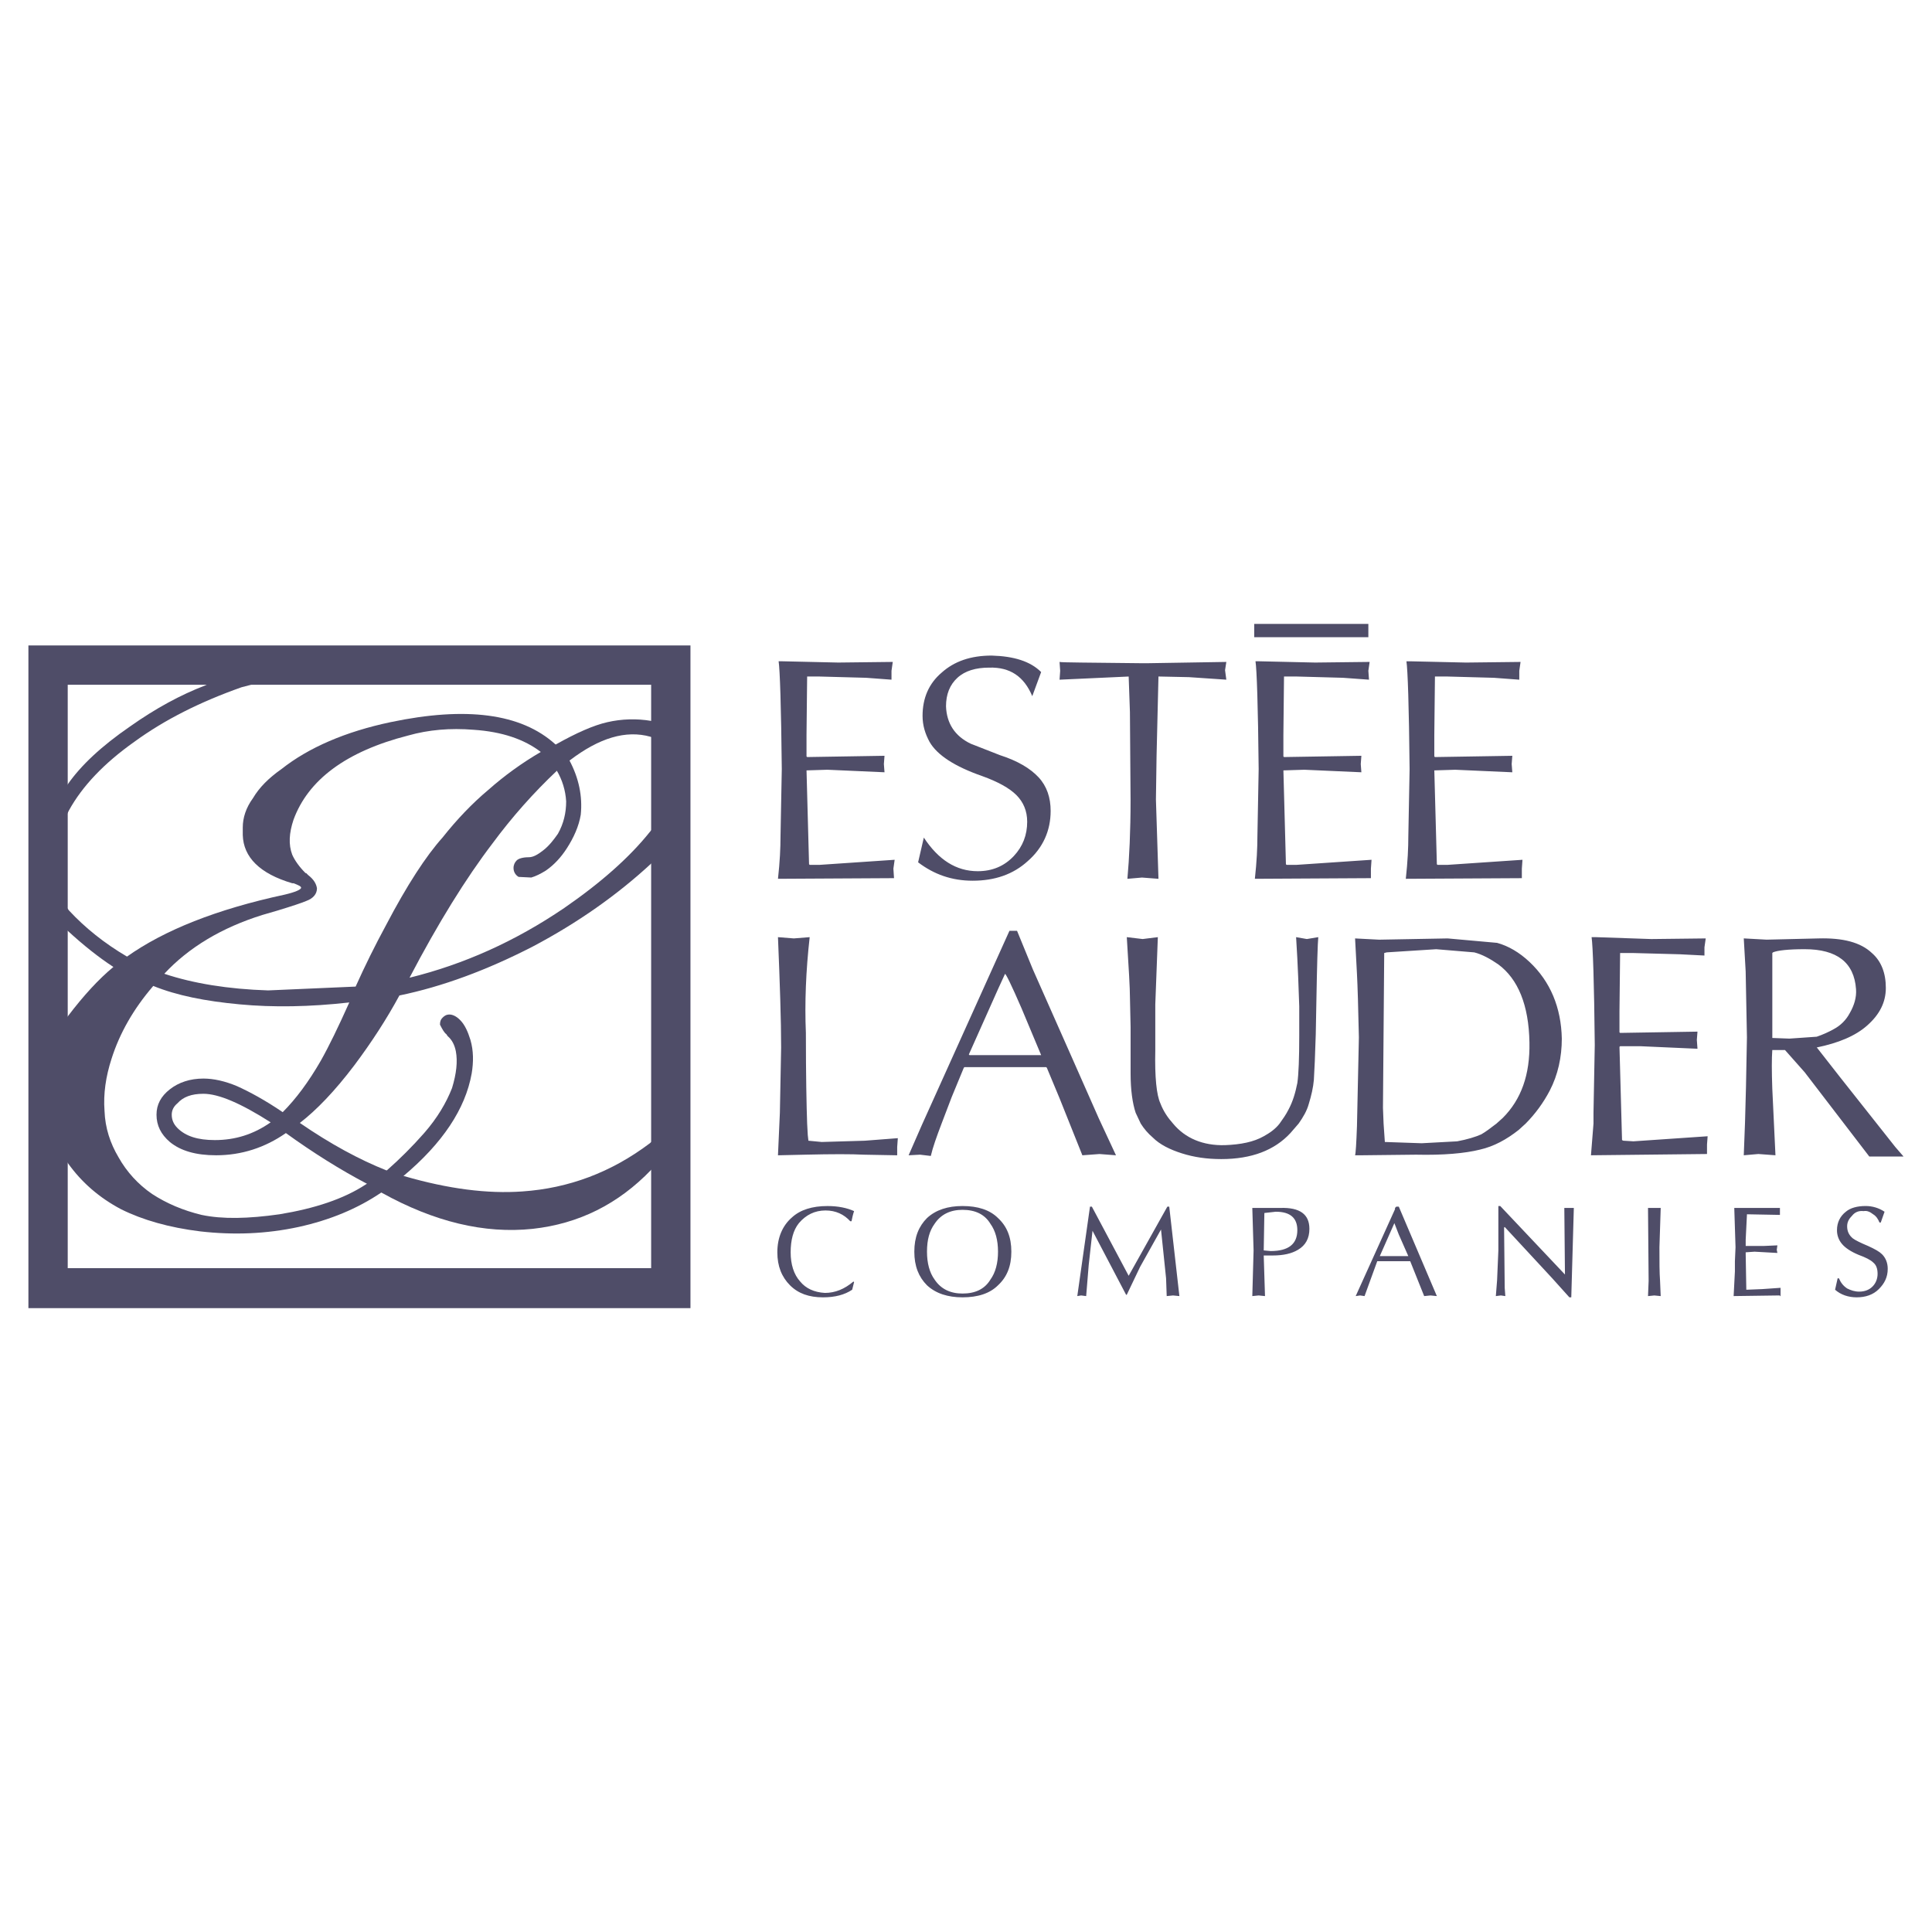
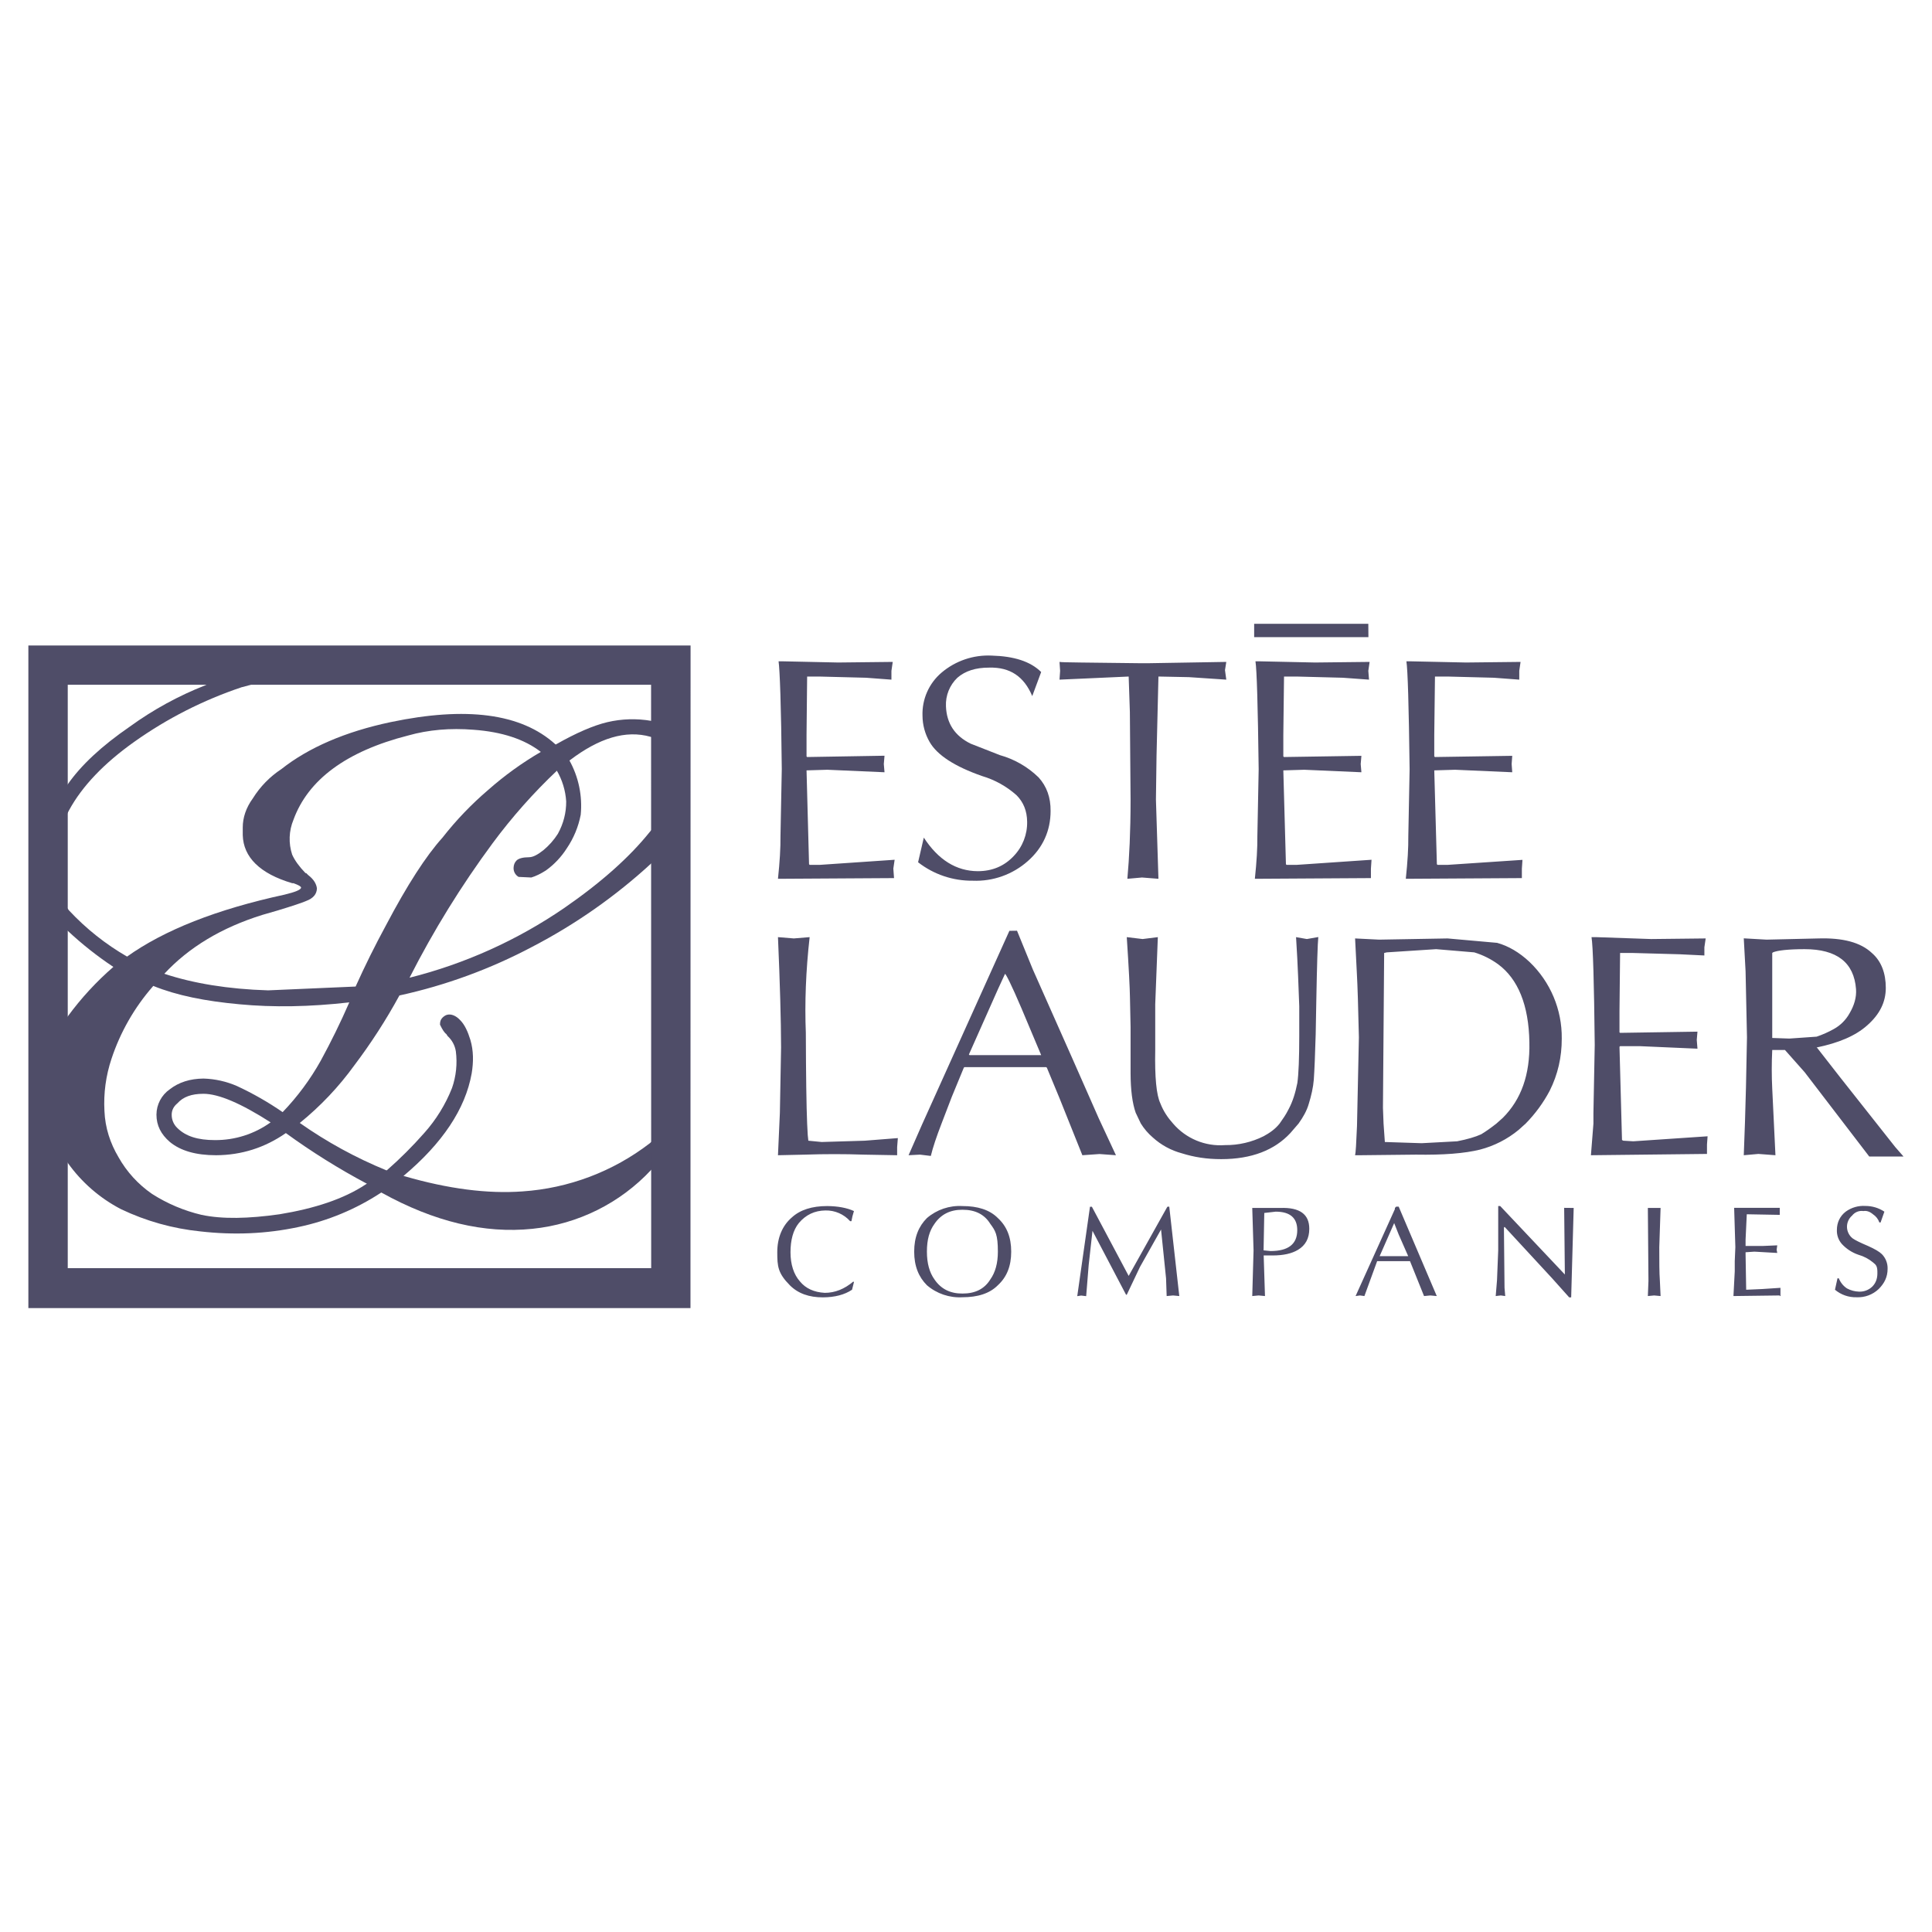
- <svg xmlns="http://www.w3.org/2000/svg" width="2500" height="2500" viewBox="0 0 192.756 192.756">
+ <svg xmlns="http://www.w3.org/2000/svg" width="2500" height="2500" viewBox="0 0 192.76 192.76">
  <g fill-rule="evenodd" clip-rule="evenodd">
-     <path fill="#fff" d="M0 0h192.756v192.756H0V0z" />
-     <path d="M56.044 74.898l.759.949c.949 1.771 1.329 3.606 1.139 5.441-.189 1.139-.696 2.277-1.392 3.353-.569.886-1.266 1.645-2.088 2.214-.506.316-1.013.569-1.455.696l-1.266-.063a1.01 1.01 0 0 1-.506-.886c0-.316.127-.569.316-.759.19-.19.633-.316 1.202-.316.443 0 .886-.253 1.455-.696.569-.443 1.012-1.012 1.456-1.645.569-1.012.822-2.088.822-3.227a6.822 6.822 0 0 0-.949-3.1l-.822-1.076-.759-.759C52.311 73.759 50.097 73 47.25 72.81c-2.341-.189-4.492 0-6.517.57-6.2 1.582-9.997 4.429-11.452 8.415-.443 1.329-.506 2.468-.126 3.479.253.57.696 1.202 1.329 1.835h.063l.19.19c.57.442.822.885.886 1.328 0 .569-.379 1.013-1.076 1.266-.442.189-1.392.506-2.847.949l-1.518.442c-4.05 1.266-7.339 3.227-9.807 5.885l-.569.506-.57.758c-1.898 2.215-3.29 4.619-4.112 7.213-.57 1.771-.823 3.48-.696 5.189.063 1.707.569 3.227 1.392 4.617a10.896 10.896 0 0 0 3.354 3.67c1.455.949 3.1 1.645 4.935 2.088 2.088.443 4.682.381 7.782-.062 3.48-.57 6.39-1.52 8.604-2.975l1.013-.633 1.075-.758a41.236 41.236 0 0 0 3.733-3.734c1.329-1.518 2.214-3.037 2.784-4.492.443-1.455.57-2.656.38-3.668-.126-.633-.38-1.141-.822-1.52l-.127-.189c-.19-.127-.379-.443-.633-.949 0-.316.063-.506.253-.695.189-.189.379-.316.696-.316s.696.189 1.012.506l.063.062c.443.443.759 1.139 1.012 1.961.316 1.076.316 2.215.126 3.354-.632 3.543-2.91 6.961-6.833 10.25l-.506.379-.506.508-1.202.758c-2.341 1.582-5.062 2.721-8.225 3.418-3.227.695-6.454.822-9.807.441-3.1-.379-5.757-1.139-7.909-2.213-2.151-1.141-3.922-2.658-5.314-4.619l-1.202-1.834c-.443-.697-.759-1.646-1.076-2.721-.569-2.215-.443-4.494.38-6.707.316-.822.949-1.963 1.898-3.354 1.582-2.088 3.1-3.732 4.555-4.936l.633-.506.696-.506c3.732-2.658 8.984-4.746 15.753-6.201 1.076-.253 1.646-.506 1.646-.696 0-.126-.253-.253-.759-.442h-.126c-3.227-.949-4.872-2.594-4.935-4.809v-.759c0-.949.316-1.961 1.012-2.911.633-1.075 1.582-2.024 2.847-2.91 2.72-2.151 6.39-3.733 10.882-4.682 7.529-1.582 13.033-.886 16.45 2.214l.632.634z" fill="#4f4d68" />
-     <path d="M67.306 72.747c-.696-.379-1.455-.633-2.341-.823a11.212 11.212 0 0 0-4.366.127c-1.392.316-3.1 1.075-5.125 2.214l-1.519.759a32.837 32.837 0 0 0-5.251 3.796c-1.582 1.329-3.1 2.91-4.555 4.745-1.645 1.835-3.543 4.745-5.631 8.731a91.664 91.664 0 0 0-3.037 6.136l-8.731.381c-3.986-.127-7.466-.697-10.313-1.645l-1.961-.824-1.771-.885c-2.277-1.329-4.239-2.911-5.82-4.619l-.57-.76c-.886-1.455-1.265-2.974-1.139-4.492.063-.696.253-1.582.696-2.594l.886-1.898.127-.253c1.328-2.404 3.479-4.682 6.517-6.833 3.037-2.214 6.58-3.986 10.692-5.441l1.202-.316L27.067 68l2.784.063c.316-.063.569-.126.759-.253.189-.189.253-.316.253-.506-.063-.949-.633-1.456-1.834-1.456-1.203-.063-2.658.253-4.302.823-1.076.316-2.531.886-4.239 1.708-2.468.949-4.935 2.278-7.529 4.112-2.847 1.961-4.872 3.859-6.2 5.758-.822 1.202-1.455 2.277-1.771 3.1l-.888 2.47-.38 1.961c-.443 2.72.569 5.125 3.037 7.086 1.582 1.455 3.1 2.657 4.555 3.606l1.329.822 2.657 1.076c2.341.949 5.188 1.518 8.605 1.834 3.353.316 7.023.254 10.946-.189-1.076 2.404-2.025 4.365-2.847 5.82-1.203 2.088-2.468 3.797-3.796 5.125-1.771-1.201-3.29-2.023-4.556-2.594-1.202-.506-2.341-.758-3.353-.758-1.329 0-2.467.379-3.353 1.074-.886.695-1.329 1.52-1.329 2.531 0 1.076.443 1.961 1.329 2.721 1.075.885 2.594 1.328 4.619 1.328 2.531 0 4.872-.76 6.959-2.215 2.721 1.963 5.441 3.67 8.099 5.062l.379.319 1.076.568c5.251 2.912 10.25 4.113 15.058 3.607 4.619-.506 8.542-2.469 11.832-5.885l2.341-2.34v-2.594l-2.468 2.277c-3.859 2.91-8.099 4.492-12.717 4.809-3.479.252-7.402-.254-11.768-1.52l-1.771-.568c-2.72-1.076-5.631-2.658-8.668-4.746 1.645-1.266 3.48-3.164 5.441-5.758 1.708-2.277 3.227-4.619 4.492-6.959 4.302-.887 8.731-2.531 13.286-4.872 4.556-2.404 8.479-5.188 11.832-8.288l1.139-1.012 1.202-1.202V79.39c-.506 1.076-1.329 2.278-2.468 3.606-2.024 2.531-4.872 5.062-8.542 7.592-4.935 3.354-10.06 5.632-15.438 6.96 2.847-5.441 5.631-9.934 8.289-13.414a54.558 54.558 0 0 1 6.453-7.275l.316-.316.949-.696c2.91-2.214 5.567-3.037 8.035-2.341 1.075.316 1.898.822 2.404 1.519v-2.278h.001zm-47.009 36.38c1.519 0 3.733.949 6.707 2.848-1.708 1.201-3.543 1.771-5.567 1.771-1.708 0-2.911-.381-3.733-1.203-.38-.379-.57-.822-.57-1.328 0-.443.19-.822.57-1.139.568-.633 1.391-.949 2.593-.949z" fill="#4f4d68" />
-     <path d="M68.888 130.512H2.834V64.396h66.053v66.116h.001zm-3.923-3.987H6.757V68.318h58.208v58.207zM140.697 65.977l5.568.127 5.441-.063-.127.886v.886l-2.531-.189-4.617-.127h-1.266l-.064 5.821v2.151l.064.063 7.719-.126-.064.823.064.822-5.695-.253-2.023.063h-.064l.254 9.363.062.063h1.014l7.465-.506-.062.885v.949l-11.578.064c.189-1.708.252-3.1.252-4.239l.127-6.707c-.062-6.327-.189-9.933-.316-10.756h.377zm-4.176.949l.064.886-2.594-.189-4.619-.127h-1.266l-.062 5.821v2.151l.062.063 7.719-.126-.062.823.062.822-5.693-.253-2.025.063h-.062l.252 9.363.064.063h1.012l7.465-.506-.062.885v.949l-11.578.064c.189-1.708.254-3.1.254-4.239l.125-6.707c-.062-6.327-.189-9.933-.316-10.756h.381l5.566.127 5.441-.063-.128.886zm0-4.681h-11.387v1.328h11.387v-1.328zm1.836 32.773l-.254.063-.125 15.438.062 1.58.127 1.836 3.67.127 3.543-.191c1.012-.189 1.834-.441 2.402-.695.443-.252.949-.633 1.52-1.076l.633-.568c1.834-1.836 2.721-4.303 2.658-7.529-.064-3.732-1.141-6.326-3.102-7.781-.822-.57-1.645-1.013-2.404-1.203l-3.795-.316-4.935.315zm-.759-1.266l6.834-.126 4.934.443c1.139.316 2.215.949 3.229 1.898 2.086 1.961 3.162 4.555 3.227 7.656 0 1.834-.381 3.605-1.203 5.188a13.736 13.736 0 0 1-2.404 3.289l-.695.633c-1.203.949-2.469 1.646-3.859 1.963-1.52.379-3.67.568-6.391.506l-5.568.062h-.506c.064-.189.127-1.201.189-2.91l.191-8.857c-.064-3.037-.127-5.125-.191-6.326l-.189-3.544 2.402.125zm21.638-.252l5.504.189 5.441-.063-.127.886v.822l-2.467-.126-4.682-.126h-1.266l-.064 5.821v2.088l.064.062 7.719-.127-.064.822.064.887-5.695-.254h-2.023l-.064.064.254 9.301.127.062 1.012.062 7.402-.506-.062.824v.947l-11.578.127.252-3.164v-1.074l.127-6.77c-.062-6.264-.189-9.871-.316-10.756h.442v.002zm22.207.126c2.404-.063 4.176.379 5.314 1.455.949.823 1.393 2.024 1.393 3.479s-.633 2.658-1.836 3.732c-1.201 1.076-2.91 1.771-5.061 2.215l.062.064 2.277 2.91 5.506 6.959.822.949h-3.418l-6.453-8.416-1.961-2.213h-1.266c-.062.822-.062 2.088 0 3.859l.316 6.643-1.707-.127-1.455.127.125-3.289c.064-1.836.127-4.682.191-8.479l-.127-6.58-.189-3.29 2.277.126 5.19-.124zm-4.619 1.455v8.477l1.709.064 2.721-.189a10.128 10.128 0 0 0 1.707-.76 3.817 3.817 0 0 0 1.582-1.582c.443-.76.697-1.582.633-2.404-.189-2.658-1.898-3.986-5.125-3.986-1.645 0-2.721.126-3.162.316l-.065.064zM81.731 67.496h-1.202l-.063 5.821v2.151l.063.063 7.719-.126-.063.823.063.822-5.694-.253-2.024.063h-.063l.252 9.363.063.063h1.012l7.466-.506-.126.885.063.949-11.578.064c.19-1.708.253-3.1.253-4.239l.127-6.707c-.063-6.327-.19-9.933-.316-10.756h.379l5.568.127 5.441-.063-.126.886v.886l-2.531-.189-4.683-.127zM79.2 93.626l1.582-.126c-.379 3.354-.506 6.581-.379 9.553 0 4.24.063 7.275.126 9.047l.063 1.141.063.568 1.329.127 4.302-.127 3.29-.254-.063.887v.822l-3.353-.062c-1.203-.064-3.101-.064-5.821 0l-2.721.062.19-4.238.126-6.518c0-2.721-.126-6.391-.316-11.008l1.582.126zm12.97-10.06c1.456 2.215 3.227 3.354 5.378 3.354 1.455 0 2.656-.506 3.605-1.519.887-.949 1.33-2.088 1.33-3.417 0-1.076-.381-1.961-1.076-2.657-.695-.696-1.836-1.329-3.416-1.898-2.721-.949-4.493-2.088-5.252-3.417-.442-.822-.695-1.645-.695-2.594 0-1.771.632-3.227 1.897-4.303 1.266-1.139 2.911-1.708 5-1.708 2.213.063 3.859.569 4.934 1.645l-.885 2.404c-.822-1.961-2.215-2.911-4.303-2.847-1.328 0-2.404.316-3.164 1.013-.759.696-1.139 1.645-1.139 2.847.063 1.708.886 2.974 2.468 3.733l2.911 1.139c1.771.569 3.037 1.328 3.859 2.214.822.886 1.201 2.025 1.201 3.354 0 1.961-.76 3.67-2.277 4.998-1.455 1.329-3.289 1.962-5.504 1.962-2.088 0-3.86-.633-5.442-1.835l.57-2.468zm26.447-16.007l-2.975-.063h-.062l-.189 7.909-.064 4.366.254 7.909-1.645-.127-1.455.127c.189-2.088.316-4.746.316-7.846l-.064-8.794-.125-3.543-6.896.316.062-.886-.062-.886c.189.063 2.846.063 7.971.126h.949l7.719-.126-.127.822.127.949-3.734-.253zm-17.146 25.308l1.582 3.86 3.924 8.857 2.656 6.01 1.709 3.67-1.645-.127-1.709.127-2.277-5.693-1.266-3.037-.064-.064H96.22l-.063.064-1.202 2.91-1.013 2.656c-.506 1.33-.886 2.404-1.075 3.229l-1.076-.127-1.139.062 1.329-3.037 8.732-19.36h.758zm14.047.633l-.254 6.706v4.557c-.062 2.721.127 4.492.506 5.314.316.822.76 1.455 1.266 2.023 1.203 1.455 2.975 2.215 5.188 2.152 1.582-.062 2.848-.316 3.859-.887.57-.316 1.141-.695 1.582-1.266.316-.441.633-.885.887-1.391.443-.822.695-1.709.885-2.658.127-.885.189-2.467.189-4.744v-2.91c-.062-1.709-.125-3.986-.314-6.897l1.074.189 1.139-.189c-.062.632-.125 2.784-.189 6.389l-.062 3.291c-.064 2.088-.127 3.605-.189 4.555-.064.76-.254 1.582-.508 2.404-.189.697-.568 1.33-1.012 1.961l-.822.949c-1.582 1.709-3.859 2.594-6.896 2.594-1.455 0-2.721-.189-3.922-.568-1.203-.379-2.215-.885-2.91-1.582a6.042 6.042 0 0 1-1.203-1.393l-.506-1.074c-.316-.949-.506-2.277-.506-3.924v-4.617l-.064-2.912c0-1.012-.125-3.036-.316-6.073l1.582.189 1.516-.188zm1.138 26.889l1.012 8.922-.633-.064-.633.064-.062-1.773-.506-4.871-2.088 3.732-1.33 2.785h-.062L109 122.793l-.379 3.416-.254 3.102-.506-.064-.379.064 1.266-8.922h.189l3.67 6.896 3.859-6.896h.19zm11.073.127c1.961-.064 2.91.633 2.91 2.088 0 .949-.381 1.645-1.139 2.088-.633.379-1.455.568-2.531.568h-.887l.127 4.051-.633-.064-.633.064.127-4.557-.127-4.238h2.786zm-23.854-15.248l-1.961-4.682c-1.012-2.342-1.582-3.48-1.645-3.416l-.697 1.518-2.91 6.518.063.062h7.15zm-5.061 16.83c-.57-.949-1.52-1.393-2.784-1.393-1.203 0-2.152.443-2.784 1.393-.507.695-.76 1.58-.76 2.783 0 1.139.253 2.088.76 2.783.632.949 1.581 1.393 2.784 1.393 1.265 0 2.214-.443 2.784-1.393.506-.695.758-1.645.758-2.783s-.252-2.088-.758-2.783zm.758 6.136c-.822.822-2.023 1.201-3.542 1.201-1.456 0-2.658-.379-3.543-1.201-.822-.822-1.265-1.898-1.265-3.354s.443-2.531 1.265-3.354c.886-.822 2.088-1.201 3.543-1.201 1.519 0 2.72.379 3.542 1.201.887.822 1.33 1.898 1.33 3.354s-.443 2.532-1.33 3.354zm26.51-3.48l.697.064c1.771 0 2.656-.697 2.656-2.088 0-1.203-.695-1.836-2.15-1.836l-1.139.127-.064 3.733zm-40.871-3.922c-.127.379-.19.695-.254 1.012h-.126c-.633-.695-1.455-1.076-2.467-1.076-1.076 0-1.961.443-2.658 1.266-.569.697-.822 1.709-.822 2.91 0 1.203.316 2.215.949 2.912.57.695 1.392 1.074 2.467 1.139 1.013 0 1.962-.381 2.848-1.139l.063.062-.19.76c-.759.506-1.708.758-2.91.758-1.392 0-2.468-.379-3.29-1.201s-1.266-1.898-1.266-3.291c0-1.455.506-2.656 1.456-3.479.822-.76 2.024-1.139 3.543-1.139 1.075 0 1.961.19 2.657.506zm92.373 0v.379l-3.289-.062-.127 2.529v.633h1.771l1.391-.062-.062.443.062.316-2.277-.127-.885.062v.191l.062 3.543 1.582-.064 1.834-.127v.824h-.062v-.064l-4.619.064.127-2.469v-1.012l.062-1.393-.125-3.922h4.555v.318zm10.439.063l-.379 1.076h-.127c-.127-.316-.316-.633-.633-.822-.316-.254-.633-.381-.949-.316-.506-.064-.887.127-1.139.443-.316.316-.506.633-.506 1.074 0 .506.189.887.568 1.203.254.189.76.441 1.52.758.695.316 1.139.57 1.391.824.381.379.57.885.57 1.455 0 .822-.316 1.455-.887 2.023-.568.57-1.328.822-2.213.822-.822 0-1.582-.252-2.152-.758l.254-1.141h.127c.189.443.441.76.822 1.014.379.189.758.316 1.201.316.57 0 1.012-.189 1.328-.506.318-.316.508-.76.508-1.266s-.127-.887-.443-1.139c-.254-.254-.76-.506-1.455-.76-.76-.316-1.328-.695-1.645-1.076a2.085 2.085 0 0 1-.508-1.391c0-.76.316-1.393.887-1.836.443-.379 1.139-.568 1.961-.568a3.373 3.373 0 0 1 1.899.571zm-31.002-.379l-.254 8.92h-.189l-1.707-1.898-4.746-5.123-.062.062.062 6.01.062.824-.441-.064-.506.064.125-1.582.127-2.975v-4.428h.189l6.455 6.832-.064-6.643h.949v.001zm8.668 0l-.127 3.922c0 1.455 0 2.531.062 3.354l.064 1.52-.633-.064-.633.064.062-1.52-.062-7.275h1.267v-.001zm-26.382-.127h.252l3.797 8.922-.633-.064-.633.064-1.393-3.48h-3.289l-1.266 3.48-.443-.064-.441.064 3.922-8.668v-.127l.127-.127zm-.19 1.644l-1.455 3.291h2.846l-.949-2.152-.442-1.139z" fill="#4f4d68" />
+     <path fill="#fff" d="M0 0h192.76v192.76H0z" />
+     <path fill="#4f4d68" d="m56.04 74.9.76.95a9.3 9.3 0 0 1 1.14 5.44 9 9 0 0 1-1.39 3.35 8 8 0 0 1-2.09 2.21c-.5.32-1.01.57-1.45.7l-1.27-.06a1 1 0 0 1-.5-.89q.01-.47.31-.76c.2-.19.63-.31 1.2-.31.45 0 .89-.26 1.46-.7a7 7 0 0 0 1.45-1.64q.84-1.53.83-3.23a7 7 0 0 0-.95-3.1l-.82-1.08-.76-.76q-2.45-1.9-6.71-2.21-3.5-.28-6.52.57c-6.2 1.58-10 4.43-11.45 8.41a5 5 0 0 0-.13 3.48q.39.87 1.33 1.84h.07l.19.19c.57.44.82.88.88 1.33q-.02.87-1.07 1.26-.67.29-2.85.95l-1.52.44q-6.1 1.9-9.8 5.89l-.57.5-.57.76a21 21 0 0 0-4.12 7.22 14 14 0 0 0-.7 5.18c.07 1.71.58 3.23 1.4 4.62a11 11 0 0 0 3.35 3.67 16 16 0 0 0 4.94 2.09c2.09.44 4.68.38 7.78-.06 3.48-.57 6.4-1.52 8.6-2.98l1.02-.63 1.07-.76a41 41 0 0 0 3.74-3.73 15 15 0 0 0 2.78-4.5 8 8 0 0 0 .38-3.66 2.6 2.6 0 0 0-.82-1.52l-.13-.2q-.27-.18-.63-.94c0-.32.06-.5.25-.7.19-.18.38-.31.7-.31s.7.19 1 .5l.07.07c.44.44.76 1.14 1.01 1.96.32 1.07.32 2.21.13 3.35q-.95 5.32-6.83 10.25l-.5.38-.52.5-1.2.77a24 24 0 0 1-8.22 3.42c-3.23.69-6.46.82-9.8.44a24 24 0 0 1-7.92-2.22 15 15 0 0 1-5.31-4.62l-1.2-1.83c-.45-.7-.76-1.65-1.08-2.72-.57-2.22-.44-4.5.38-6.7q.48-1.26 1.9-3.36a30 30 0 0 1 4.55-4.94l.64-.5.7-.51q5.59-4 15.74-6.2 1.63-.39 1.65-.7 0-.17-.76-.44h-.12c-3.23-.95-4.88-2.6-4.94-4.8v-.77c0-.95.32-1.96 1.01-2.9a9.5 9.5 0 0 1 2.85-2.92c2.72-2.15 6.39-3.73 10.88-4.68 7.53-1.58 13.03-.89 16.45 2.21z" />
+     <path fill="#4f4d68" d="M67.3 72.75a9 9 0 0 0-2.33-.83 11 11 0 0 0-4.37.13q-2.1.5-5.13 2.22l-1.51.75a33 33 0 0 0-5.26 3.8 33 33 0 0 0-4.55 4.75q-2.48 2.75-5.63 8.73a92 92 0 0 0-3.04 6.13l-8.73.38c-3.99-.12-7.47-.7-10.31-1.64l-1.96-.83-1.77-.88a25 25 0 0 1-5.82-4.62l-.57-.76a7.4 7.4 0 0 1-1.14-4.5c.06-.69.25-1.57.7-2.59l.88-1.9.13-.25q1.96-3.6 6.51-6.83a41 41 0 0 1 10.7-5.44l1.2-.32 1.77-.25 2.78.06q.48-.07.76-.25c.19-.19.25-.32.25-.5-.06-.96-.63-1.46-1.83-1.46-1.2-.06-2.66.25-4.3.82-1.08.32-2.53.89-4.24 1.7a34 34 0 0 0-7.53 4.12c-2.85 1.96-4.87 3.86-6.2 5.76a17 17 0 0 0-1.77 3.1l-.89 2.47-.38 1.96c-.44 2.72.57 5.12 3.04 7.09a35 35 0 0 0 4.55 3.6l1.33.82 2.66 1.08c2.34.95 5.19 1.52 8.6 1.83q5.06.48 10.95-.19a73 73 0 0 1-2.85 5.82 25 25 0 0 1-3.8 5.13 31 31 0 0 0-4.55-2.6 9 9 0 0 0-3.35-.75q-2.01.02-3.36 1.07a3.1 3.1 0 0 0-1.33 2.53c0 1.08.45 1.96 1.33 2.72q1.6 1.33 4.62 1.33 3.81-.02 6.96-2.21a68 68 0 0 0 8.1 5.06l.38.32 1.08.57q7.86 4.35 15.05 3.6a18.8 18.8 0 0 0 11.84-5.88l2.34-2.34v-2.6l-2.47 2.28a23.4 23.4 0 0 1-12.72 4.81q-5.22.38-11.77-1.52l-1.77-.57a44 44 0 0 1-8.67-4.74 30 30 0 0 0 5.45-5.76 56 56 0 0 0 4.49-6.96 52 52 0 0 0 13.28-4.87 55 55 0 0 0 11.84-8.3l1.13-1 1.2-1.2v-4.56a17 17 0 0 1-2.46 3.6q-3.04 3.8-8.54 7.6a48 48 0 0 1-15.44 6.96 95 95 0 0 1 8.29-13.42 55 55 0 0 1 6.45-7.27l.32-.32.95-.7c2.9-2.2 5.56-3.03 8.03-2.33a4.4 4.4 0 0 1 2.4 1.51zm-47 36.38q2.26 0 6.7 2.85a9.4 9.4 0 0 1-5.56 1.77c-1.71 0-2.91-.38-3.74-1.2a1.8 1.8 0 0 1-.57-1.33q0-.67.57-1.14c.57-.64 1.4-.95 2.6-.95" />
+     <path fill="#4f4d68" d="M68.89 130.51H2.83V64.4H68.9zm-3.92-3.98H6.76V68.32h58.2zm75.73-60.55 5.57.12 5.44-.06-.13.89v.88l-2.53-.19-4.62-.12h-1.26l-.07 5.82v2.15l.07.06 7.71-.12-.06.82.06.82-5.7-.25-2.01.06h-.07l.26 9.36.06.07h1.01l7.47-.5-.06.88v.94l-11.58.07q.27-2.54.25-4.24l.13-6.7q-.12-9.51-.32-10.76zm-4.18.95.07.88-2.6-.19-4.62-.12h-1.26l-.07 5.82v2.15l.07.06 7.72-.12-.07.82.07.82-5.7-.25-2.02.06h-.07l.26 9.36.06.07h1.01l7.47-.51-.06.89v.94l-11.58.07q.27-2.55.25-4.24l.13-6.7q-.12-9.51-.32-10.76h.38l5.57.12 5.44-.06zm0-4.69h-11.39v1.33h11.4zm1.84 32.78-.26.06-.12 15.44.06 1.58.13 1.84 3.67.12 3.54-.19q1.53-.3 2.4-.7.67-.4 1.52-1.07l.64-.57c1.83-1.83 2.72-4.3 2.65-7.53-.06-3.73-1.14-6.32-3.1-7.78a8 8 0 0 0-2.4-1.2l-3.8-.32zm-.76-1.27 6.83-.12 4.94.44q1.7.47 3.23 1.9a10.4 10.4 0 0 1 3.22 7.65q.01 2.78-1.2 5.2a14 14 0 0 1-2.4 3.28l-.7.63a10 10 0 0 1-3.86 1.97q-2.3.57-6.39.5l-5.57.06h-.5c.06-.19.12-1.2.19-2.9l.19-8.86q-.1-4.54-.2-6.33l-.18-3.54zm21.64-.25 5.5.19 5.44-.06-.13.88v.82l-2.46-.12-4.68-.13h-1.27l-.06 5.82v2.1l.06.05 7.72-.12-.07.82.07.88-5.7-.25h-2.02l-.06.06.25 9.3.13.07 1 .06 7.41-.5-.06.82v.94l-11.58.13.25-3.16v-1.08l.13-6.77q-.1-9.41-.32-10.75zm22.2.13c2.4-.07 4.18.38 5.32 1.45.95.82 1.39 2.03 1.39 3.48s-.63 2.66-1.84 3.73c-1.2 1.08-2.9 1.77-5.06 2.22l.07.06 2.27 2.91 5.5 6.96.83.95h-3.42l-6.45-8.42-1.96-2.21h-1.27a39 39 0 0 0 0 3.86l.32 6.64-1.7-.13-1.46.13.12-3.29q.1-2.76.2-8.48l-.14-6.58-.18-3.29 2.27.13zm-4.62 1.45v8.48l1.71.06 2.72-.19a10 10 0 0 0 1.71-.76 4 4 0 0 0 1.58-1.58c.45-.76.7-1.58.64-2.4q-.3-3.99-5.13-3.99c-1.64 0-2.72.13-3.16.32zM81.73 67.5h-1.2l-.06 5.82v2.15l.06.06 7.72-.13-.07.83.07.82-5.7-.25-2.02.06h-.06l.25 9.36.06.07h1.01l7.47-.51-.13.88.07.95-11.58.07q.27-2.55.25-4.24l.13-6.7c-.06-6.34-.2-9.94-.32-10.76h.38l5.57.12 5.44-.06-.13.89v.88l-2.53-.19zM79.2 93.63l1.58-.13c-.38 3.35-.5 6.58-.38 9.55q.02 6.38.13 9.05l.06 1.14.06.57 1.33.13 4.3-.13 3.3-.26-.07.9v.81l-3.35-.06a85 85 0 0 0-5.82 0l-2.72.06.19-4.23.12-6.52q-.01-4.09-.31-11.01zm12.97-10.06q2.17 3.33 5.38 3.35 2.18 0 3.6-1.52a4.8 4.8 0 0 0 1.33-3.42q-.02-1.61-1.07-2.65a9 9 0 0 0-3.42-1.9c-2.72-.95-4.5-2.09-5.25-3.42a5.3 5.3 0 0 1-.7-2.6 5.4 5.4 0 0 1 1.9-4.3 7.2 7.2 0 0 1 5-1.7c2.21.06 3.86.57 4.94 1.64l-.89 2.4c-.82-1.95-2.21-2.9-4.3-2.84q-2-.01-3.17 1.01a3.7 3.7 0 0 0-1.14 2.85q.1 2.57 2.47 3.73l2.91 1.14a9 9 0 0 1 3.86 2.22q1.22 1.34 1.2 3.35c0 1.96-.76 3.67-2.27 5a7.8 7.8 0 0 1-5.5 1.96 8.7 8.7 0 0 1-5.45-1.84zm26.45-16.01-2.98-.06h-.06l-.19 7.9-.06 4.37.25 7.91-1.64-.13-1.46.13c.19-2.09.32-4.75.32-7.85l-.07-8.79-.12-3.54-6.9.31.06-.88-.06-.89c.2.06 2.85.06 7.97.13h.95l7.72-.13-.13.82.13.95zm-17.15 25.3 1.58 3.87 3.93 8.85 2.65 6.01 1.71 3.67-1.64-.12-1.71.12-2.28-5.69-1.26-3.04-.07-.06h-8.16l-.06.06-1.2 2.91-1.02 2.66q-.77 1.99-1.07 3.23l-1.08-.13-1.14.06 1.33-3.03 8.73-19.36zm14.05.64-.26 6.7v4.56q-.08 4.08.51 5.32c.32.82.76 1.45 1.27 2.02a6.2 6.2 0 0 0 5.18 2.15 8.4 8.4 0 0 0 3.86-.89c.57-.31 1.14-.69 1.59-1.26.31-.44.63-.89.88-1.4.44-.81.7-1.7.89-2.65q.19-1.34.19-4.74v-2.91c-.07-1.71-.13-3.99-.32-6.9l1.08.19 1.14-.2q-.1.98-.2 6.4l-.06 3.29q-.09 3.13-.19 4.55c-.06.76-.25 1.59-.5 2.4-.2.7-.57 1.34-1.02 1.97l-.82.95c-1.58 1.7-3.86 2.6-6.9 2.6-1.45 0-2.71-.2-3.92-.58a7 7 0 0 1-2.9-1.58 6 6 0 0 1-1.2-1.4l-.51-1.07q-.5-1.43-.51-3.92v-4.62l-.06-2.9q-.02-1.52-.32-6.08l1.58.19zm1.14 26.89 1 8.92-.62-.06-.64.06-.06-1.77-.5-4.87-2.1 3.73-1.32 2.78h-.07L109 122.8l-.38 3.42-.25 3.1-.5-.06-.39.06 1.27-8.92h.19l3.67 6.9 3.86-6.9zm11.07.13c1.96-.07 2.9.63 2.9 2.08q0 1.43-1.13 2.1-.93.56-2.53.56h-.89l.13 4.05-.63-.06-.64.06.13-4.56-.13-4.23zm-23.85-15.25-1.97-4.68c-1-2.35-1.58-3.48-1.64-3.42l-.7 1.52-2.9 6.52.06.06zM98.8 122.1q-.87-1.41-2.78-1.4-1.82-.01-2.78 1.4c-.51.7-.76 1.58-.76 2.78q0 1.73.76 2.78.96 1.41 2.78 1.4 1.91.01 2.78-1.4.76-1.06.76-2.78c0-1.72-.25-2.09-.76-2.78m.76 6.13c-.82.83-2.02 1.2-3.54 1.2a5 5 0 0 1-3.54-1.2c-.82-.82-1.27-1.9-1.27-3.35s.45-2.53 1.27-3.35a5 5 0 0 1 3.54-1.2c1.52 0 2.72.37 3.54 1.2.89.82 1.33 1.9 1.33 3.35s-.44 2.53-1.33 3.35m26.51-3.48.7.07q2.66 0 2.66-2.09c0-1.2-.7-1.84-2.15-1.84l-1.14.13zm-40.87-3.92q-.18.56-.25 1.01h-.13a3.2 3.2 0 0 0-2.47-1.07q-1.61.02-2.65 1.26c-.57.7-.83 1.71-.83 2.91s.32 2.22.95 2.92q.86 1.04 2.47 1.13 1.52 0 2.85-1.13l.06.06-.19.76q-1.12.75-2.9.76-2.09.01-3.3-1.2c-1.2-1.21-1.26-1.9-1.26-3.3 0-1.45.5-2.65 1.45-3.47q1.24-1.14 3.54-1.14 1.62.02 2.66.5m92.37 0v.38l-3.29-.06-.12 2.53v.63h1.77l1.39-.06-.06.44.06.32-2.28-.13-.88.06v.2l.06 3.54 1.58-.07 1.84-.12v.82h-.07v-.06l-4.62.06.13-2.47v-1.01l.06-1.4-.12-3.92h4.55zm10.44.06-.38 1.08h-.12a1.6 1.6 0 0 0-.64-.82q-.47-.4-.95-.32a1.2 1.2 0 0 0-1.13.45 1.47 1.47 0 0 0 .06 2.28q.38.27 1.52.75 1.03.46 1.39.82a2 2 0 0 1 .57 1.46c0 .82-.32 1.45-.89 2.02a3 3 0 0 1-2.21.82 3.2 3.2 0 0 1-2.15-.75l.25-1.14h.13q.27.65.82 1.01.56.3 1.2.32a1.8 1.8 0 0 0 1.33-.51q.49-.5.5-1.27c.02-.77-.12-.88-.44-1.14a4 4 0 0 0-1.45-.76 4 4 0 0 1-1.65-1.07 2 2 0 0 1-.5-1.4c0-.75.31-1.39.88-1.83a3 3 0 0 1 1.96-.57 3.4 3.4 0 0 1 1.9.57m-31-.37-.25 8.92h-.2l-1.7-1.9-4.74-5.13-.07.07.06 6 .07.83-.44-.06-.51.06.13-1.58.12-2.98v-4.42h.2l6.45 6.83-.07-6.65zm8.67 0-.13 3.92c0 1.45 0 2.53.06 3.35l.07 1.52-.64-.06-.63.06.06-1.52-.06-7.27zm-26.38-.13h.25l3.8 8.92-.64-.06-.63.06-1.4-3.48h-3.28l-1.27 3.48-.44-.06-.44.06 3.92-8.67v-.12zm-.2 1.64-1.45 3.3h2.85l-.95-2.16z" />
  </g>
</svg>
